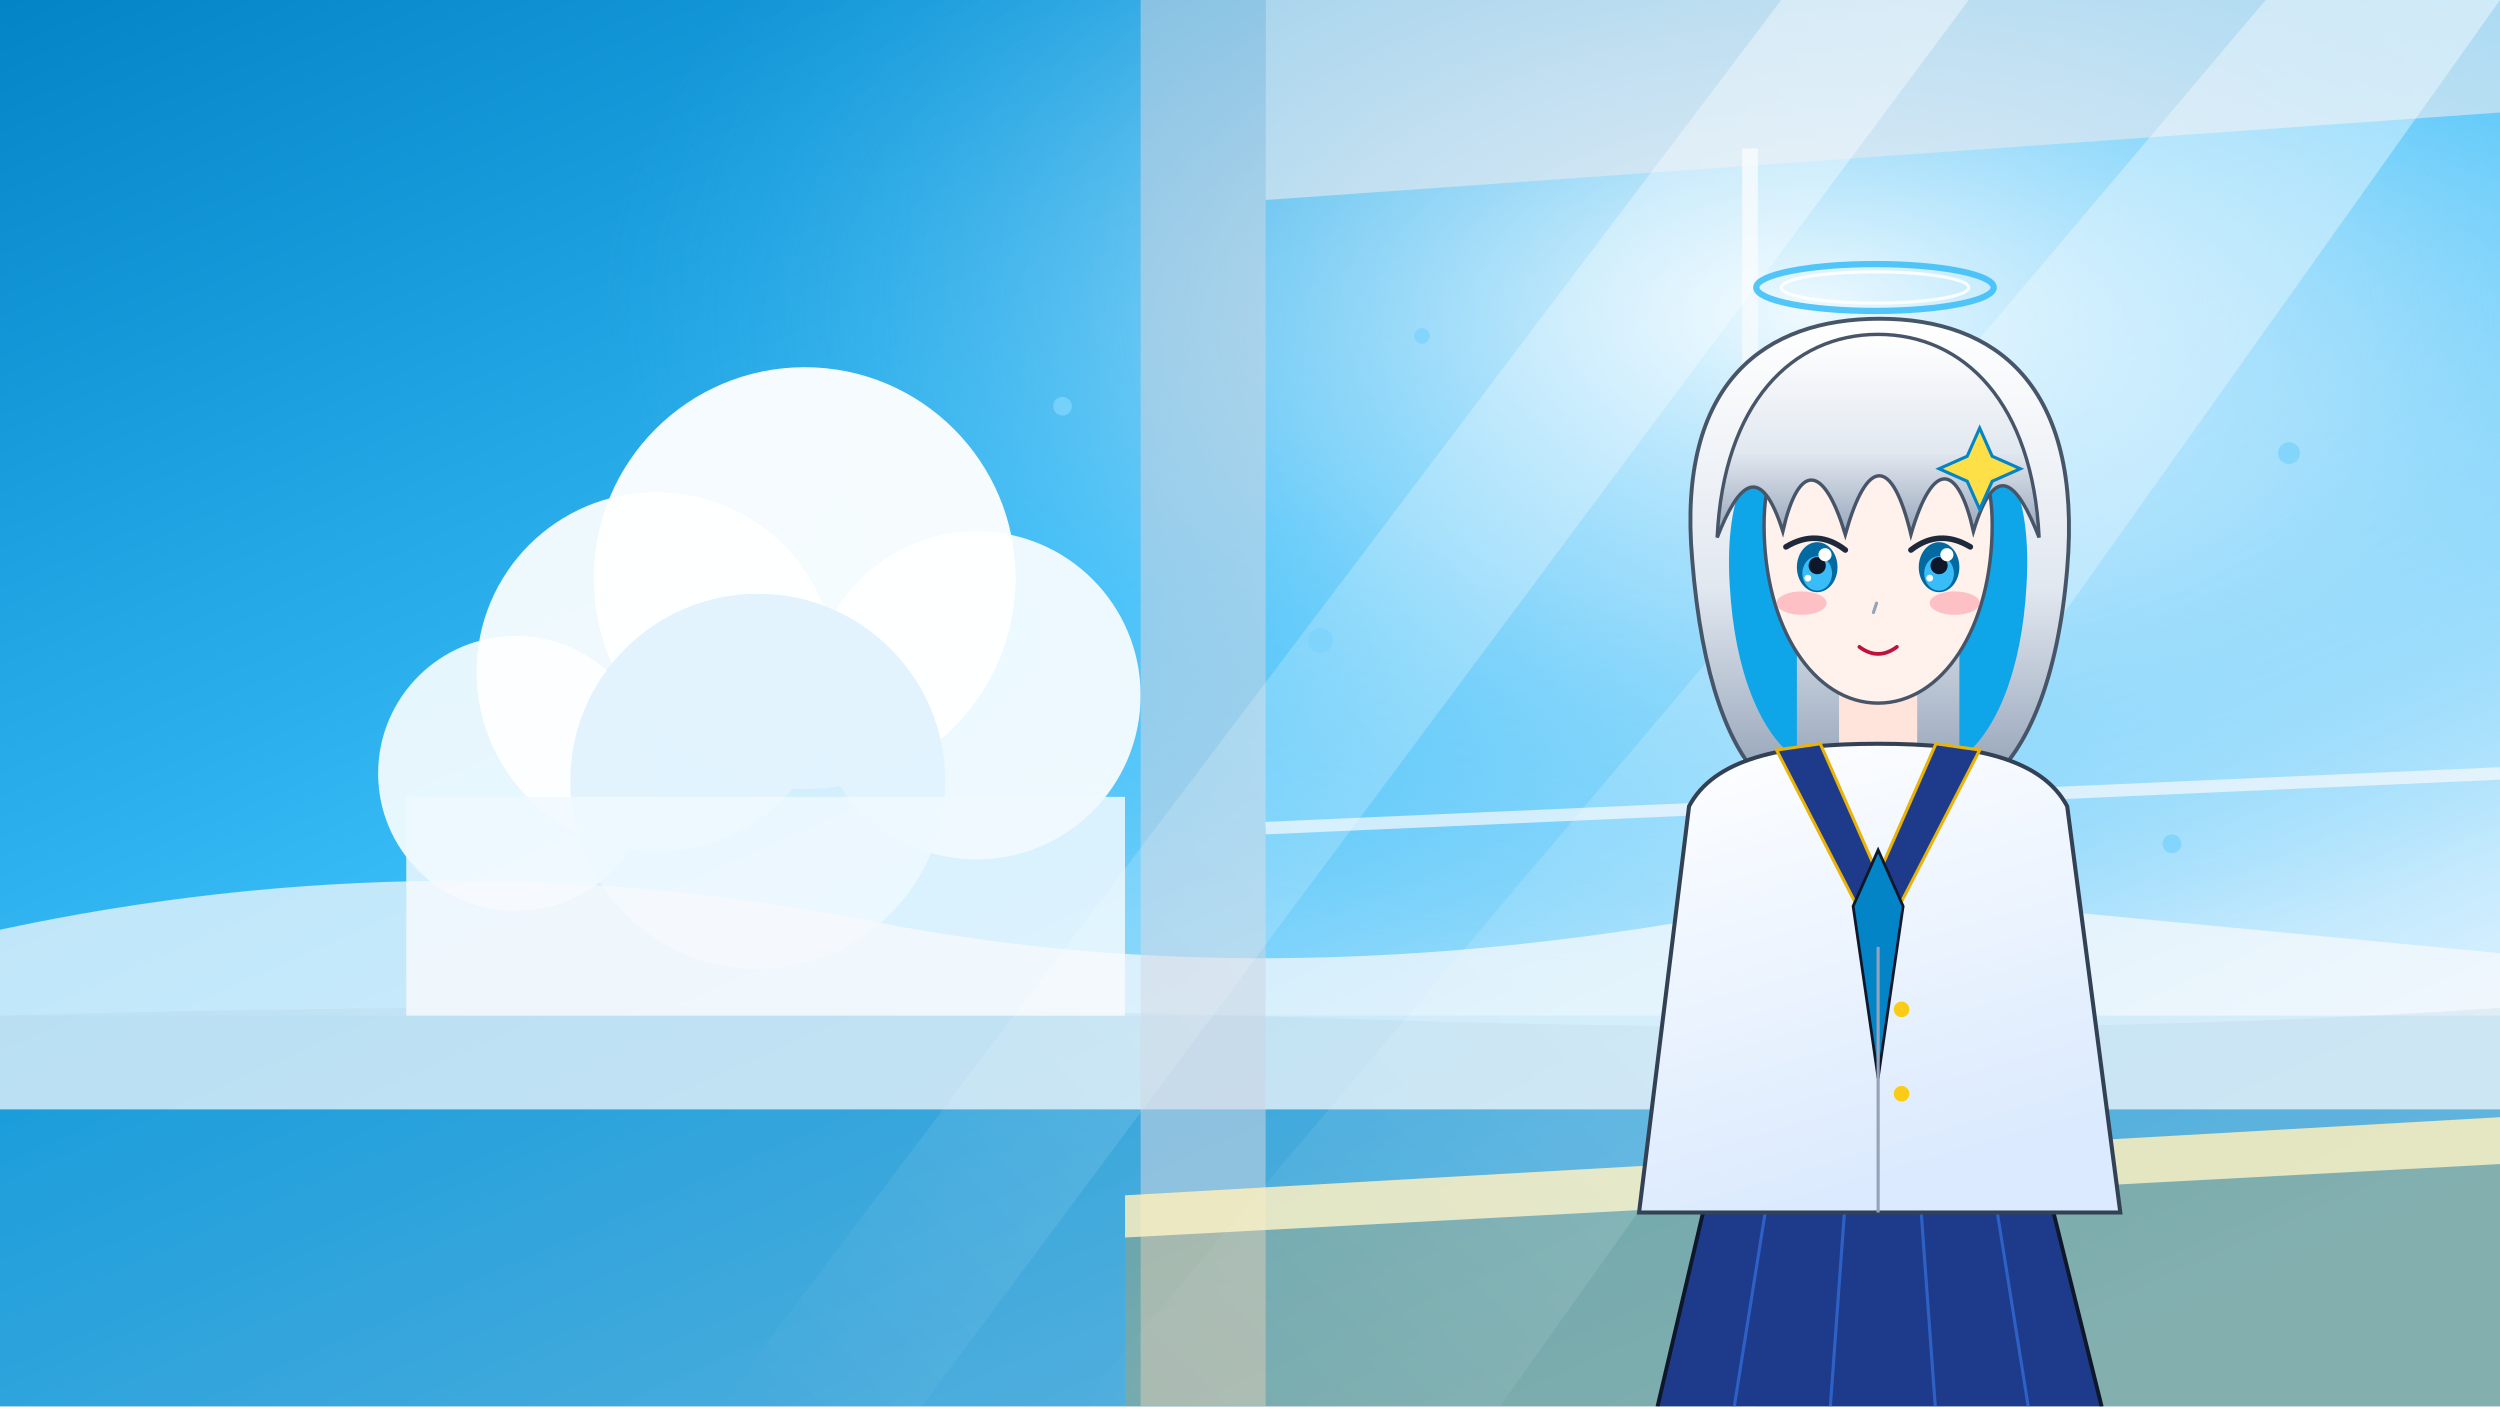
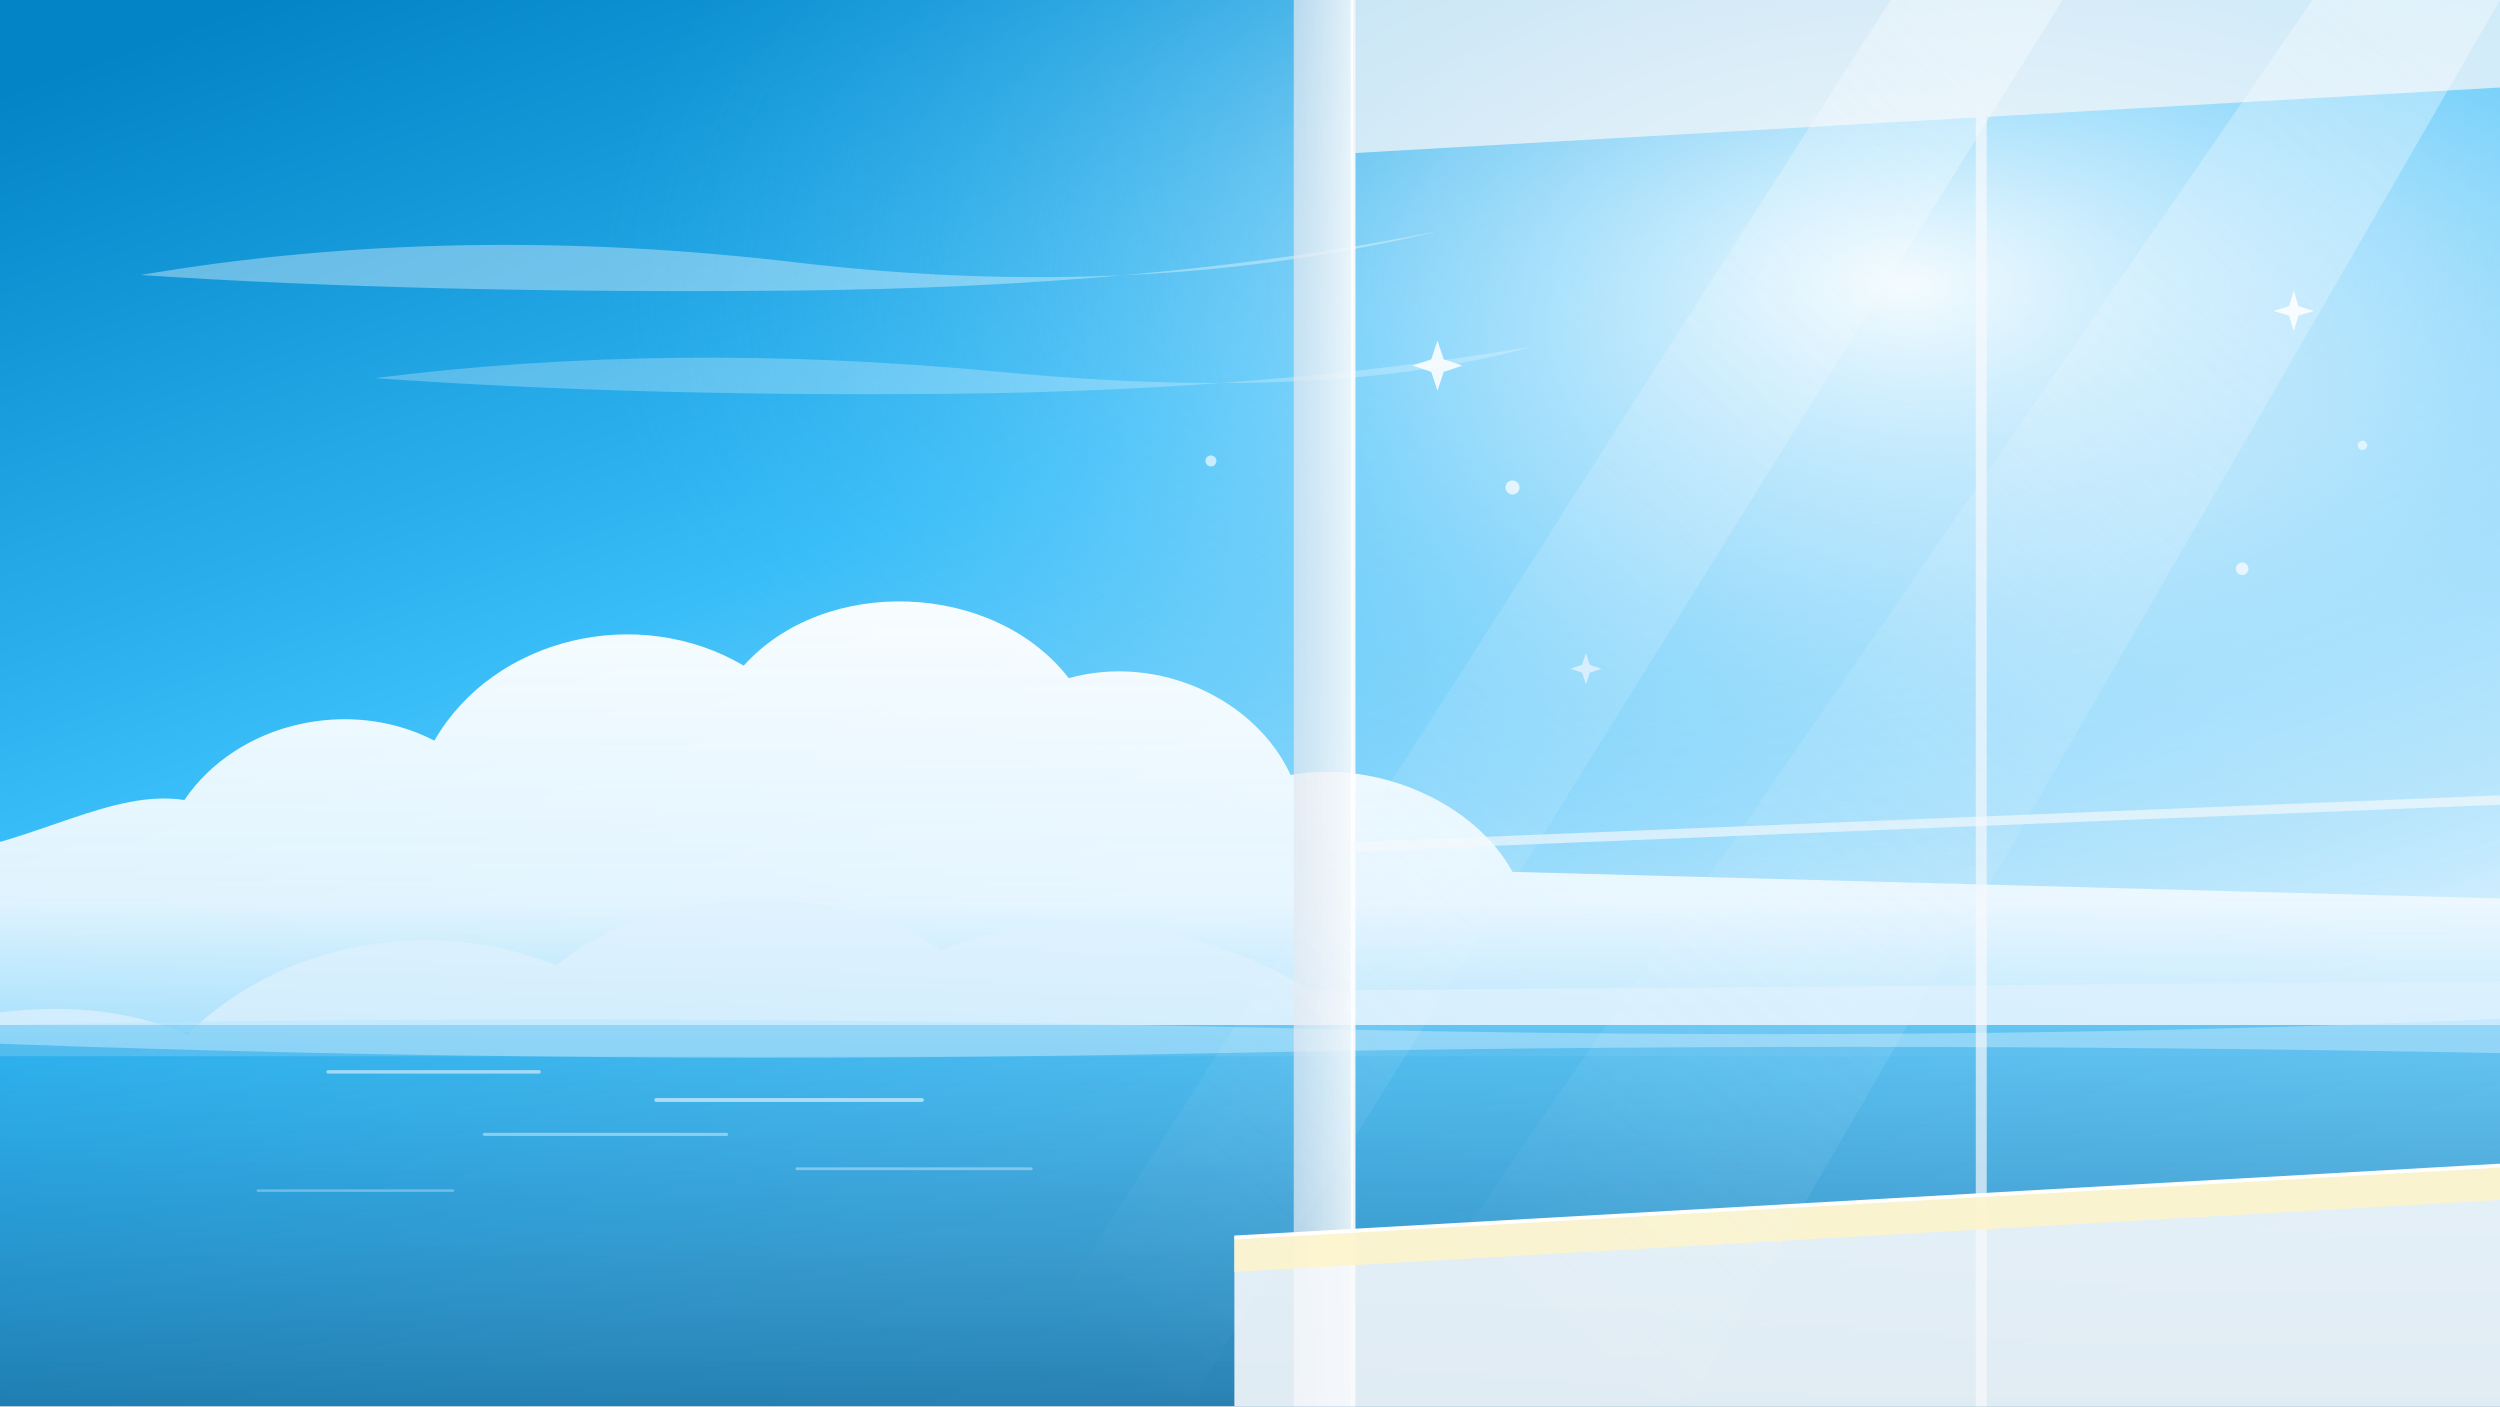
<svg xmlns="http://www.w3.org/2000/svg" viewBox="0 0 1600 900" preserveAspectRatio="xMidYMid slice">
  <defs>
-     <linearGradient id="ac-sky" x1="0" y1="0" x2="0.8" y2="1">
+     <linearGradient id="ac-sky" x1="0.1" y1="0" x2="0.75" y2="1">
      <stop offset="0%" stop-color="#0284c7" />
-       <stop offset="48%" stop-color="#38bdf8" />
-       <stop offset="82%" stop-color="#bae6fd" />
+       <stop offset="38%" stop-color="#38bdf8" />
+       <stop offset="74%" stop-color="#bae6fd" />
      <stop offset="100%" stop-color="#f0f9ff" />
    </linearGradient>
-     <radialGradient id="ac-sun" cx="72%" cy="22%" r="48%">
-       <stop offset="0%" stop-color="#ffffff" stop-opacity="0.92" />
-       <stop offset="45%" stop-color="#e0f2fe" stop-opacity="0.45" />
+     <radialGradient id="ac-sun" cx="76%" cy="20%" r="52%">
+       <stop offset="0%" stop-color="#ffffff" stop-opacity="0.94" />
+       <stop offset="38%" stop-color="#e0f2fe" stop-opacity="0.52" />
      <stop offset="100%" stop-color="#38bdf8" stop-opacity="0" />
    </radialGradient>
-     <linearGradient id="ac-beam" x1="1" y1="0" x2="0" y2="1">
-       <stop offset="0%" stop-color="#ffffff" stop-opacity="0.42" />
+     <linearGradient id="ac-sea" x1="0" y1="0" x2="0" y2="1">
+       <stop offset="0%" stop-color="#0ea5e9" stop-opacity="0.58" />
+       <stop offset="45%" stop-color="#0284c7" stop-opacity="0.68" />
+       <stop offset="100%" stop-color="#0369a1" stop-opacity="0.82" />
+     </linearGradient>
+     <linearGradient id="ac-cloud-main" x1="0" y1="0" x2="0" y2="1">
+       <stop offset="0%" stop-color="#ffffff" stop-opacity="0.96" />
+       <stop offset="68%" stop-color="#f0f9ff" stop-opacity="0.9" />
+       <stop offset="100%" stop-color="#bae6fd" stop-opacity="0.78" />
+     </linearGradient>
+     <linearGradient id="ac-beam" x1="0.9" y1="0" x2="0.15" y2="1">
+       <stop offset="0%" stop-color="#ffffff" stop-opacity="0.34" />
+       <stop offset="55%" stop-color="#e0f2fe" stop-opacity="0.14" />
      <stop offset="100%" stop-color="#ffffff" stop-opacity="0" />
    </linearGradient>
-     <linearGradient id="ac-hair" x1="0" y1="0" x2="0" y2="1">
-       <stop offset="0%" stop-color="#ffffff" />
-       <stop offset="58%" stop-color="#e2e8f0" />
-       <stop offset="100%" stop-color="#94a3b8" />
-     </linearGradient>
-     <linearGradient id="ac-coat" x1="0" y1="0" x2="0.3" y2="1">
-       <stop offset="0%" stop-color="#ffffff" />
-       <stop offset="100%" stop-color="#dbeafe" />
+     <linearGradient id="ac-mullion" x1="0" y1="0" x2="1" y2="0">
+       <stop offset="0%" stop-color="#e2e8f0" stop-opacity="0.72" />
+       <stop offset="100%" stop-color="#f8fafc" stop-opacity="0.88" />
    </linearGradient>
  </defs>
  <rect width="1600" height="900" fill="url(#ac-sky)" />
  <rect width="1600" height="900" fill="url(#ac-sun)" />
-   <rect x="0" y="650" width="1600" height="250" fill="#0ea5e9" fill-opacity="0.45" />
-   <path d="M0 650 Q420 638 860 652 T1600 645 L1600 900 L0 900 Z" fill="#0369a1" fill-opacity="0.28" />
-   <g fill="#ffffff">
-     <circle cx="420" cy="430" r="115" fill-opacity="0.92" />
-     <circle cx="515" cy="370" r="135" fill-opacity="0.95" />
-     <circle cx="625" cy="445" r="105" fill-opacity="0.9" />
-     <circle cx="330" cy="495" r="88" fill-opacity="0.88" />
-     <circle cx="485" cy="500" r="120" fill="#e0f2fe" fill-opacity="0.92" />
-     <rect x="260" y="510" width="460" height="140" fill="#f0f9ff" fill-opacity="0.85" />
+   <path d="M90 176 Q290 142 510 168 T920 148 Q740 184 505 186 T90 176 Z" fill="#ffffff" fill-opacity="0.36" />
+   <path d="M240 242 Q430 218 640 238 T980 222 Q810 250 610 252 T240 242 Z" fill="#ffffff" fill-opacity="0.26" />
+   <path d="M-40 660 L-40 548 C25 538, 72 505, 118 512 C152 462, 224 446, 278 474 C316 408, 408 386, 476 426 C528 368, 636 372, 684 434 C742 418, 804 448, 826 496 C882 486, 944 514, 968 558 L1600 575 L1600 668 Z" fill="url(#ac-cloud-main)" />
+   <path d="M120 662 C185 598, 285 588, 356 618 C418 566, 535 562, 602 608 C675 578, 775 592, 838 634 L1600 628 L1600 676 L0 676 L0 648 C48 642, 86 648, 120 662 Z" fill="#e0f2fe" fill-opacity="0.72" />
+   <rect x="0" y="656" width="1600" height="244" fill="url(#ac-sea)" />
+   <path d="M0 656 Q400 648 820 658 T1600 652 L1600 674 Q1180 666 780 674 T0 668 Z" fill="#bae6fd" fill-opacity="0.55" />
+   <g stroke="#f0f9ff" stroke-linecap="round">
+     <line x1="210" y1="686" x2="345" y2="686" stroke-width="2.2" stroke-opacity="0.58" />
+     <line x1="420" y1="704" x2="590" y2="704" stroke-width="2.5" stroke-opacity="0.62" />
+     <line x1="310" y1="726" x2="465" y2="726" stroke-width="2" stroke-opacity="0.45" />
+     <line x1="510" y1="748" x2="660" y2="748" stroke-width="1.8" stroke-opacity="0.4" />
+     <line x1="165" y1="762" x2="290" y2="762" stroke-width="1.6" stroke-opacity="0.34" />
  </g>
-   <path d="M0 595 Q280 535 560 590 T1180 570 L1600 610 L1600 710 L0 710 Z" fill="#f8fafc" fill-opacity="0.72" />
-   <polygon points="730,0 810,0 810,900 730,900" fill="#cbd5e1" fill-opacity="0.55" />
-   <polygon points="810,0 1600,0 1600,72 810,128" fill="#e2e8f0" fill-opacity="0.65" />
-   <line x1="1120" y1="95" x2="1120" y2="900" stroke="#f8fafc" stroke-width="10" stroke-opacity="0.75" />
-   <line x1="810" y1="530" x2="1600" y2="495" stroke="#f8fafc" stroke-width="8" stroke-opacity="0.7" />
-   <polygon points="720,765 1600,715 1600,900 720,900" fill="#f59e0b" fill-opacity="0.22" />
-   <polygon points="720,765 1600,715 1600,745 720,792" fill="#fef3c7" fill-opacity="0.8" />
-   <polygon points="1450,0 1600,0 960,900 690,900" fill="url(#ac-beam)" />
-   <polygon points="1140,0 1260,0 590,900 460,900" fill="url(#ac-beam)" />
-   <g transform="translate(955, 148)">
-     <ellipse cx="245" cy="36" rx="76" ry="15" fill="none" stroke="#38bdf8" stroke-width="4" stroke-opacity="0.85" />
-     <ellipse cx="245" cy="36" rx="60" ry="10" fill="none" stroke="#ffffff" stroke-width="2" stroke-opacity="0.9" />
-     <path d="M128 210 C118 96, 175 56, 248 56 C322 56, 378 98, 368 216 C362 288, 342 332, 318 352 L174 352 C152 332, 134 286, 128 210 Z" fill="url(#ac-hair)" stroke="#475569" stroke-width="2.5" />
-     <path d="M152 226 C148 158, 172 132, 195 132 L195 338 C172 322, 155 282, 152 226 Z" fill="#0ea5e9" />
-     <path d="M342 226 C346 158, 322 132, 299 132 L299 338 C322 322, 339 282, 342 226 Z" fill="#0ea5e9" />
-     <path d="M222 292 L222 346 L272 346 L272 292 Z" fill="#ffe4dc" />
-     <path d="M138 615 L356 615 L392 760 L104 760 Z" fill="#1e3a8a" stroke="#0f172a" stroke-width="2.5" />
-     <line x1="176" y1="620" x2="154" y2="758" stroke="#3b82f6" stroke-width="2" stroke-opacity="0.55" />
-     <line x1="226" y1="620" x2="216" y2="758" stroke="#3b82f6" stroke-width="2" stroke-opacity="0.55" />
-     <line x1="274" y1="620" x2="284" y2="758" stroke="#3b82f6" stroke-width="2" stroke-opacity="0.55" />
-     <line x1="322" y1="620" x2="344" y2="758" stroke="#3b82f6" stroke-width="2" stroke-opacity="0.55" />
-     <path d="M126 368 C142 338, 184 328, 247 328 C310 328, 352 338, 368 368 L402 628 L94 628 Z" fill="url(#ac-coat)" stroke="#334155" stroke-width="2.6" />
-     <path d="M182 332 L247 458 L312 332 L284 328 L247 412 L210 328 Z" fill="#1e3a8a" stroke="#eab308" stroke-width="2" />
-     <polygon points="247,396 263,432 247,542 231,432" fill="#0284c7" stroke="#0f172a" stroke-width="1.8" />
-     <line x1="247" y1="458" x2="247" y2="628" stroke="#94a3b8" stroke-width="2" />
-     <circle cx="262" cy="498" r="5" fill="#facc15" />
-     <circle cx="262" cy="552" r="5" fill="#facc15" />
-     <path d="M174 188 C174 132, 204 110, 247 110 C290 110, 320 132, 320 188 C320 254, 288 302, 247 302 C206 302, 174 254, 174 188 Z" fill="#fff1ec" stroke="#475569" stroke-width="2.2" />
-     <ellipse cx="198" cy="238" rx="16" ry="7.5" fill="#fb7185" fill-opacity="0.38" />
-     <ellipse cx="296" cy="238" rx="16" ry="7.5" fill="#fb7185" fill-opacity="0.38" />
-     <g>
-       <path d="M188 202 Q208 190 226 204" fill="none" stroke="#1e293b" stroke-width="3.6" stroke-linecap="round" />
-       <ellipse cx="208" cy="215" rx="13" ry="16" fill="#0369a1" />
-       <ellipse cx="208" cy="219" rx="9.5" ry="11" fill="#38bdf8" />
-       <circle cx="208" cy="214" r="5.5" fill="#0f172a" />
-       <circle cx="213" cy="207" r="4.2" fill="#ffffff" />
-       <circle cx="202" cy="222" r="2.2" fill="#ffffff" />
-       <path d="M268 204 Q286 190 306 202" fill="none" stroke="#1e293b" stroke-width="3.6" stroke-linecap="round" />
-       <ellipse cx="286" cy="215" rx="13" ry="16" fill="#0369a1" />
-       <ellipse cx="286" cy="219" rx="9.5" ry="11" fill="#38bdf8" />
-       <circle cx="286" cy="214" r="5.5" fill="#0f172a" />
-       <circle cx="291" cy="207" r="4.2" fill="#ffffff" />
-       <circle cx="280" cy="222" r="2.2" fill="#ffffff" />
-     </g>
-     <path d="M246 238 L244 244" stroke="#94a3b8" stroke-width="2" stroke-linecap="round" />
-     <path d="M235 266 Q247 275 259 266" fill="none" stroke="#be123c" stroke-width="2.4" stroke-linecap="round" />
-     <path d="M144 196 C148 110, 192 66, 247 66 C302 66, 346 110, 350 196 C336 160, 322 146, 308 192 C298 148, 282 146, 268 194 C256 144, 240 144, 226 194 C212 148, 196 148, 186 192 C172 148, 158 160, 144 196 Z" fill="url(#ac-hair)" stroke="#475569" stroke-width="2.2" />
-     <path d="M312 126 L320 144 L338 152 L320 160 L312 178 L304 160 L286 152 L304 144 Z" fill="#fde047" stroke="#0284c7" stroke-width="2" />
-   </g>
-   <g fill="#7dd3fc" fill-opacity="0.82">
-     <circle cx="680" cy="260" r="6" />
-     <circle cx="845" cy="410" r="8" />
-     <circle cx="910" cy="215" r="5" />
-     <circle cx="1465" cy="290" r="7" />
-     <circle cx="1390" cy="540" r="6" />
+   <polygon points="828,0 866,0 866,900 828,900" fill="url(#ac-mullion)" />
+   <line x1="866" y1="0" x2="866" y2="900" stroke="#ffffff" stroke-width="3" stroke-opacity="0.9" />
+   <polygon points="866,0 1600,0 1600,56 866,98" fill="#f1f5f9" fill-opacity="0.76" />
+   <line x1="1268" y1="75" x2="1268" y2="900" stroke="#f8fafc" stroke-width="7" stroke-opacity="0.68" />
+   <line x1="866" y1="542" x2="1600" y2="512" stroke="#f8fafc" stroke-width="6" stroke-opacity="0.64" />
+   <polygon points="790,792 1600,746 1600,900 790,900" fill="#f8fafc" fill-opacity="0.88" />
+   <polygon points="790,792 1600,746 1600,768 790,814" fill="#fef3c7" fill-opacity="0.82" />
+   <line x1="790" y1="792" x2="1600" y2="746" stroke="#ffffff" stroke-width="2.5" />
+   <polygon points="1480,0 1600,0 1080,900 860,900" fill="url(#ac-beam)" />
+   <polygon points="1210,0 1320,0 760,900 635,900" fill="url(#ac-beam)" />
+   <g fill="#ffffff" fill-opacity="0.86">
+     <path d="M920 218 L924 230 L936 234 L924 238 L920 250 L916 238 L904 234 L916 230 Z" />
+     <path d="M1468 186 L1471 196 L1481 199 L1471 202 L1468 212 L1465 202 L1455 199 L1465 196 Z" />
+     <path d="M1015 418 L1017.5 425.5 L1025 428 L1017.5 430.5 L1015 438 L1012.5 430.5 L1005 428 L1012.5 425.5 Z" fill="#e0f2fe" />
+     <circle cx="775" cy="295" r="3.5" fill-opacity="0.65" />
+     <circle cx="968" cy="312" r="4.5" fill-opacity="0.72" />
+     <circle cx="1435" cy="364" r="4" fill-opacity="0.7" />
+     <circle cx="1512" cy="285" r="3" fill-opacity="0.6" />
  </g>
</svg>
